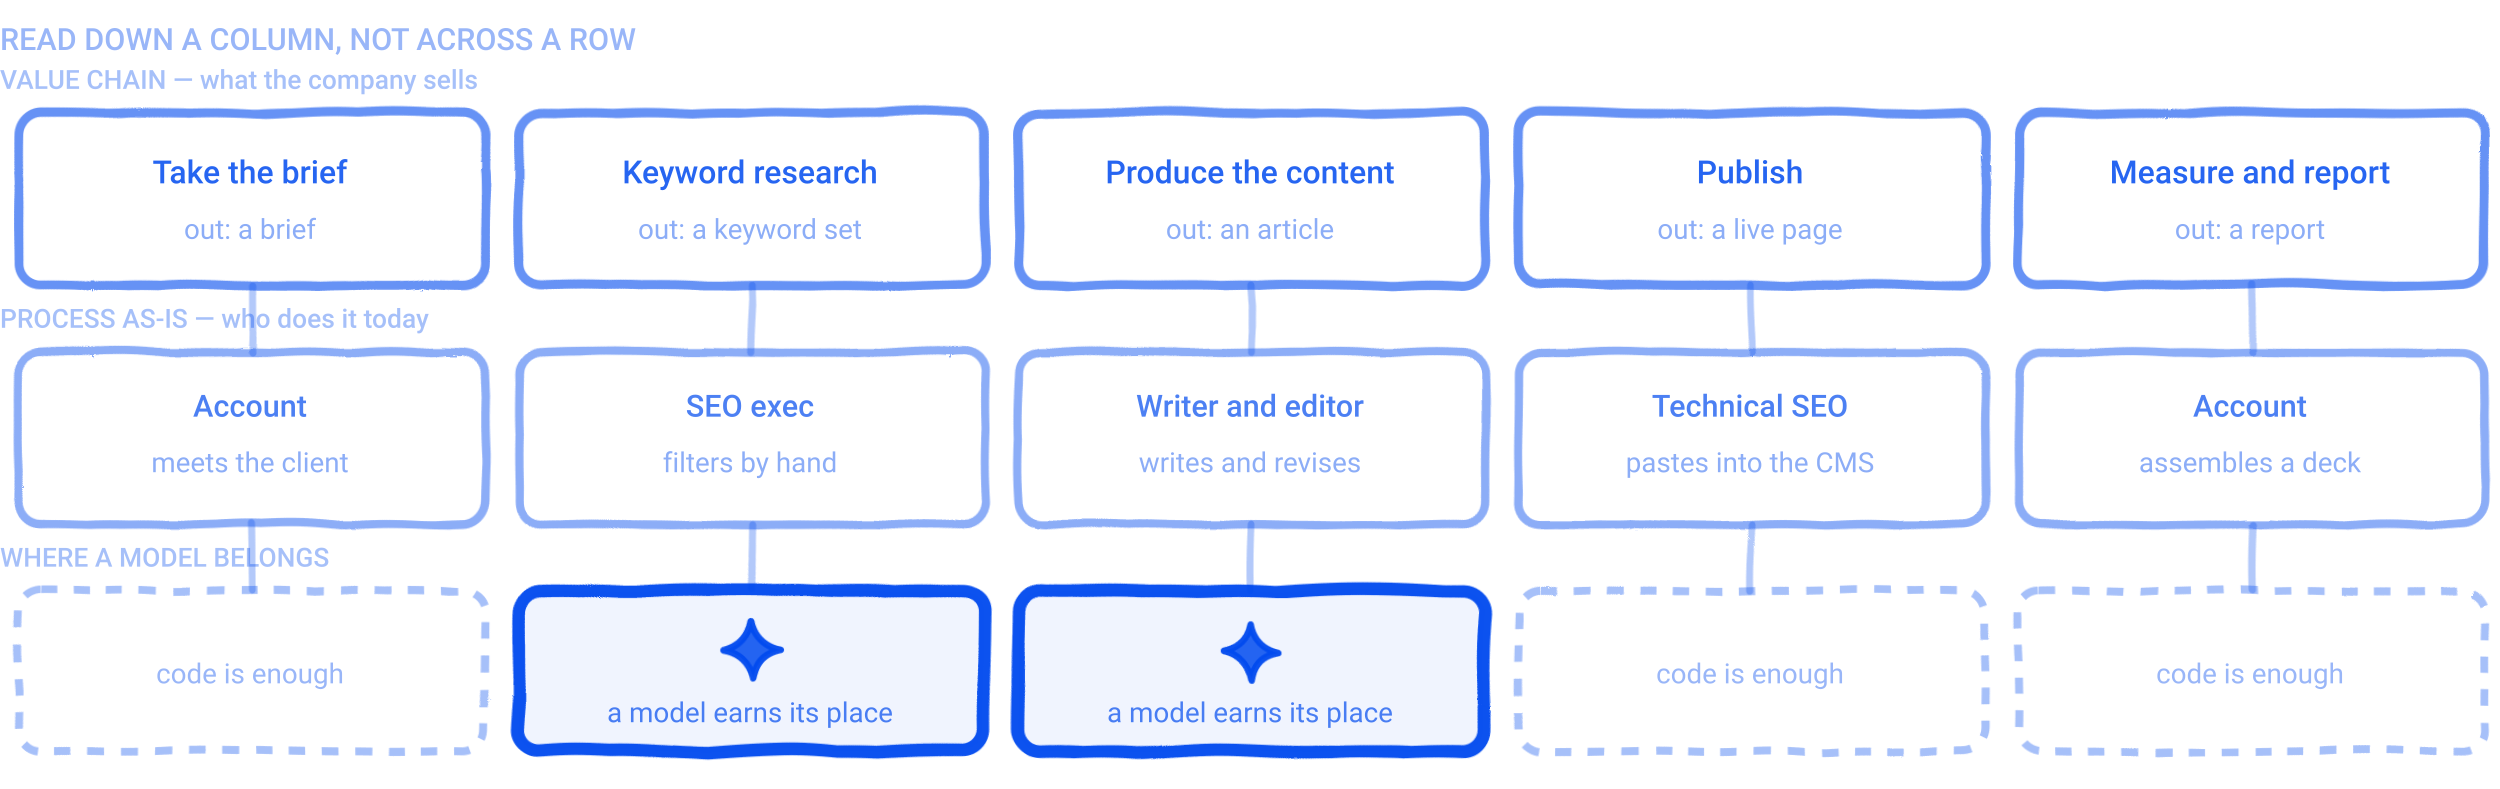
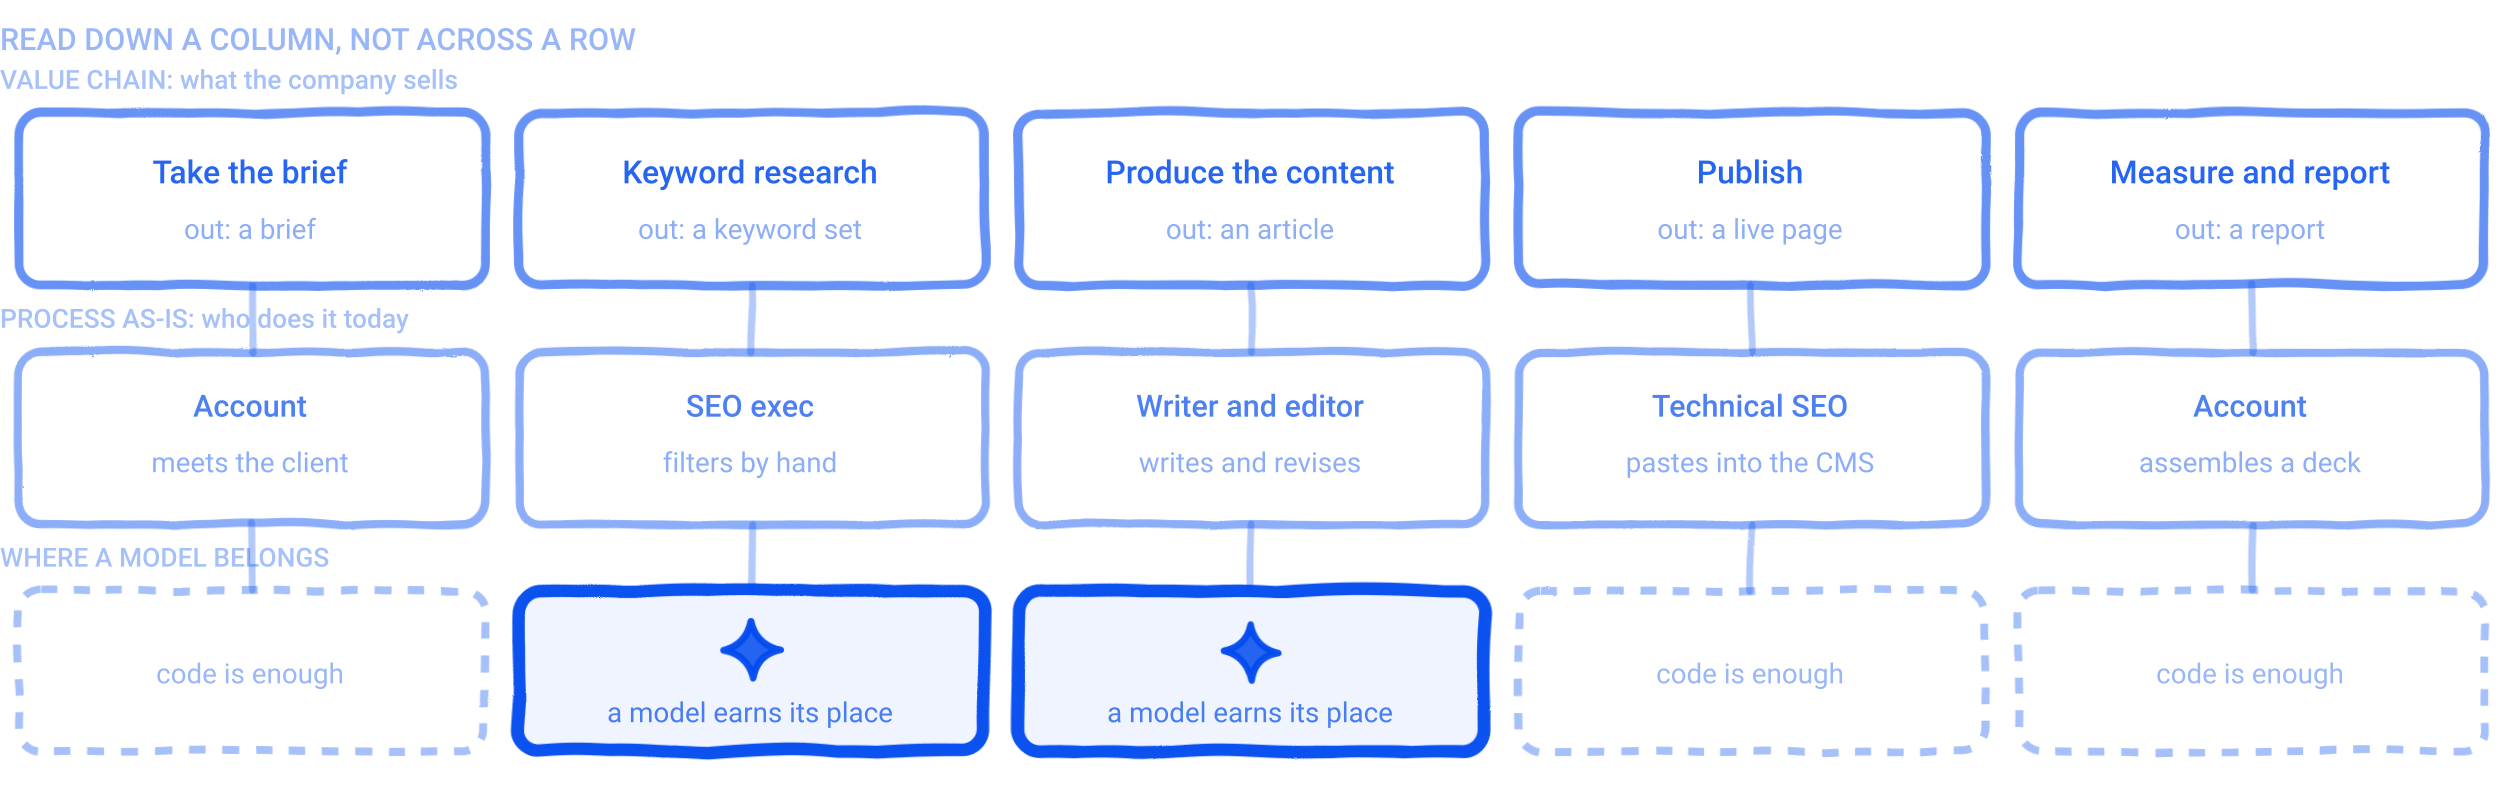
<svg xmlns="http://www.w3.org/2000/svg" viewBox="0 0 900 284" width="900" height="284" role="img" stroke-linejoin="round">
  <style>svg{color:#004AEF}</style>
  <defs>
    <filter id="rough" x="-20%" y="-20%" width="140%" height="140%">
      <feTurbulence type="turbulence" baseFrequency="0.016" numOctaves="2" seed="7" result="n" />
      <feDisplacementMap in="SourceGraphic" in2="n" scale="2.4" xChannelSelector="R" yChannelSelector="G" />
    </filter>
  </defs>
  <g filter="url(#rough)">
    <rect x="6.0" y="40.0" width="168.0" height="62.0" rx="8" fill="none" stroke="currentColor" stroke-opacity="0.60" stroke-width="3.3" />
    <path d="M90.0,102.0 L90.0,126.0" fill="none" stroke="currentColor" stroke-opacity="0.30" stroke-width="2.55" stroke-linecap="round" />
    <rect x="6.0" y="126.0" width="168.0" height="62.0" rx="8" fill="none" stroke="currentColor" stroke-opacity="0.45" stroke-width="3.0" />
    <path d="M90.0,188.0 L90.0,212.0" fill="none" stroke="currentColor" stroke-opacity="0.30" stroke-width="2.55" stroke-linecap="round" />
    <rect x="6.0" y="212.0" width="168.0" height="58.0" rx="8" fill="none" stroke="currentColor" stroke-opacity="0.35" stroke-width="2.85" stroke-dasharray="6 6" />
    <rect x="186.0" y="40.0" width="168.0" height="62.0" rx="8" fill="none" stroke="currentColor" stroke-opacity="0.60" stroke-width="3.3" />
    <path d="M270.0,102.0 L270.0,126.0" fill="none" stroke="currentColor" stroke-opacity="0.30" stroke-width="2.55" stroke-linecap="round" />
    <rect x="186.0" y="126.0" width="168.0" height="62.0" rx="8" fill="none" stroke="currentColor" stroke-opacity="0.45" stroke-width="3.0" />
    <path d="M270.0,188.0 L270.0,212.0" fill="none" stroke="currentColor" stroke-opacity="0.30" stroke-width="2.55" stroke-linecap="round" />
    <rect x="186.0" y="212.0" width="168.0" height="58.0" rx="8" fill="currentColor" fill-opacity="0.06" stroke="currentColor" stroke-opacity="0.95" stroke-width="4.5" />
    <path d="M270.0,224.0 Q271.7,232.3 280.0,234.0 Q271.7,235.7 270.0,244.0 Q268.3,235.7 260.0,234.0 Q268.3,232.3 270.0,224.0 Z" fill="currentColor" fill-opacity="0.85" stroke="currentColor" stroke-opacity="0.95" stroke-width="2.4" stroke-linejoin="round" />
    <rect x="366.0" y="40.0" width="168.0" height="62.0" rx="8" fill="none" stroke="currentColor" stroke-opacity="0.60" stroke-width="3.3" />
    <path d="M450.0,102.0 L450.0,126.0" fill="none" stroke="currentColor" stroke-opacity="0.30" stroke-width="2.55" stroke-linecap="round" />
    <rect x="366.0" y="126.0" width="168.0" height="62.0" rx="8" fill="none" stroke="currentColor" stroke-opacity="0.45" stroke-width="3.0" />
    <path d="M450.0,188.0 L450.0,212.0" fill="none" stroke="currentColor" stroke-opacity="0.30" stroke-width="2.55" stroke-linecap="round" />
    <rect x="366.0" y="212.0" width="168.0" height="58.0" rx="8" fill="currentColor" fill-opacity="0.06" stroke="currentColor" stroke-opacity="0.95" stroke-width="4.5" />
    <path d="M450.0,224.0 Q451.7,232.3 460.0,234.0 Q451.7,235.7 450.0,244.0 Q448.3,235.7 440.0,234.0 Q448.3,232.3 450.0,224.0 Z" fill="currentColor" fill-opacity="0.85" stroke="currentColor" stroke-opacity="0.95" stroke-width="2.4" stroke-linejoin="round" />
    <rect x="546.0" y="40.0" width="168.0" height="62.0" rx="8" fill="none" stroke="currentColor" stroke-opacity="0.60" stroke-width="3.3" />
    <path d="M630.0,102.0 L630.0,126.0" fill="none" stroke="currentColor" stroke-opacity="0.30" stroke-width="2.55" stroke-linecap="round" />
    <rect x="546.0" y="126.0" width="168.0" height="62.0" rx="8" fill="none" stroke="currentColor" stroke-opacity="0.45" stroke-width="3.0" />
    <path d="M630.0,188.0 L630.0,212.0" fill="none" stroke="currentColor" stroke-opacity="0.30" stroke-width="2.55" stroke-linecap="round" />
    <rect x="546.0" y="212.0" width="168.0" height="58.0" rx="8" fill="none" stroke="currentColor" stroke-opacity="0.35" stroke-width="2.85" stroke-dasharray="6 6" />
    <rect x="726.0" y="40.0" width="168.0" height="62.0" rx="8" fill="none" stroke="currentColor" stroke-opacity="0.60" stroke-width="3.3" />
    <path d="M810.0,102.0 L810.0,126.0" fill="none" stroke="currentColor" stroke-opacity="0.30" stroke-width="2.55" stroke-linecap="round" />
    <rect x="726.0" y="126.0" width="168.0" height="62.0" rx="8" fill="none" stroke="currentColor" stroke-opacity="0.45" stroke-width="3.0" />
    <path d="M810.0,188.0 L810.0,212.0" fill="none" stroke="currentColor" stroke-opacity="0.30" stroke-width="2.55" stroke-linecap="round" />
    <rect x="726.0" y="212.0" width="168.0" height="58.0" rx="8" fill="none" stroke="currentColor" stroke-opacity="0.35" stroke-width="2.85" stroke-dasharray="6 6" />
  </g>
  <text x="0.0" y="18.0" font-family="system-ui, -apple-system, Segoe UI, Roboto, Helvetica, Arial, sans-serif" font-size="11" font-weight="500" fill="currentColor" fill-opacity="0.40" text-anchor="start" xml:space="preserve">READ DOWN A COLUMN, NOT ACROSS A ROW</text>
  <text x="90.0" y="66.0" font-family="system-ui, -apple-system, Segoe UI, Roboto, Helvetica, Arial, sans-serif" font-size="11.5" font-weight="500" fill="currentColor" fill-opacity="0.85" text-anchor="middle" xml:space="preserve">Take the brief</text>
  <text x="90.0" y="86.0" font-family="system-ui, -apple-system, Segoe UI, Roboto, Helvetica, Arial, sans-serif" font-size="10" font-weight="400" fill="currentColor" fill-opacity="0.45" text-anchor="middle" xml:space="preserve">out: a brief</text>
  <text x="90.0" y="150.0" font-family="system-ui, -apple-system, Segoe UI, Roboto, Helvetica, Arial, sans-serif" font-size="11" font-weight="500" fill="currentColor" fill-opacity="0.70" text-anchor="middle" xml:space="preserve">Account</text>
  <text x="90.0" y="170.0" font-family="system-ui, -apple-system, Segoe UI, Roboto, Helvetica, Arial, sans-serif" font-size="10" font-weight="400" fill="currentColor" fill-opacity="0.45" text-anchor="middle" xml:space="preserve">meets the client</text>
  <text x="90.0" y="246.0" font-family="system-ui, -apple-system, Segoe UI, Roboto, Helvetica, Arial, sans-serif" font-size="10" font-weight="400" fill="currentColor" fill-opacity="0.40" text-anchor="middle" xml:space="preserve">code is enough</text>
  <text x="270.0" y="66.0" font-family="system-ui, -apple-system, Segoe UI, Roboto, Helvetica, Arial, sans-serif" font-size="11.5" font-weight="500" fill="currentColor" fill-opacity="0.85" text-anchor="middle" xml:space="preserve">Keyword research</text>
  <text x="270.0" y="86.0" font-family="system-ui, -apple-system, Segoe UI, Roboto, Helvetica, Arial, sans-serif" font-size="10" font-weight="400" fill="currentColor" fill-opacity="0.45" text-anchor="middle" xml:space="preserve">out: a keyword set</text>
  <text x="270.0" y="150.0" font-family="system-ui, -apple-system, Segoe UI, Roboto, Helvetica, Arial, sans-serif" font-size="11" font-weight="500" fill="currentColor" fill-opacity="0.70" text-anchor="middle" xml:space="preserve">SEO exec</text>
  <text x="270.0" y="170.0" font-family="system-ui, -apple-system, Segoe UI, Roboto, Helvetica, Arial, sans-serif" font-size="10" font-weight="400" fill="currentColor" fill-opacity="0.45" text-anchor="middle" xml:space="preserve">filters by hand</text>
  <text x="270.0" y="260.0" font-family="system-ui, -apple-system, Segoe UI, Roboto, Helvetica, Arial, sans-serif" font-size="10" font-weight="400" fill="currentColor" fill-opacity="0.70" text-anchor="middle" xml:space="preserve">a model earns its place</text>
  <text x="450.0" y="66.0" font-family="system-ui, -apple-system, Segoe UI, Roboto, Helvetica, Arial, sans-serif" font-size="11.5" font-weight="500" fill="currentColor" fill-opacity="0.85" text-anchor="middle" xml:space="preserve">Produce the content</text>
  <text x="450.0" y="86.0" font-family="system-ui, -apple-system, Segoe UI, Roboto, Helvetica, Arial, sans-serif" font-size="10" font-weight="400" fill="currentColor" fill-opacity="0.45" text-anchor="middle" xml:space="preserve">out: an article</text>
  <text x="450.0" y="150.0" font-family="system-ui, -apple-system, Segoe UI, Roboto, Helvetica, Arial, sans-serif" font-size="11" font-weight="500" fill="currentColor" fill-opacity="0.70" text-anchor="middle" xml:space="preserve">Writer and editor</text>
  <text x="450.0" y="170.0" font-family="system-ui, -apple-system, Segoe UI, Roboto, Helvetica, Arial, sans-serif" font-size="10" font-weight="400" fill="currentColor" fill-opacity="0.45" text-anchor="middle" xml:space="preserve">writes and revises</text>
  <text x="450.0" y="260.0" font-family="system-ui, -apple-system, Segoe UI, Roboto, Helvetica, Arial, sans-serif" font-size="10" font-weight="400" fill="currentColor" fill-opacity="0.70" text-anchor="middle" xml:space="preserve">a model earns its place</text>
  <text x="630.0" y="66.0" font-family="system-ui, -apple-system, Segoe UI, Roboto, Helvetica, Arial, sans-serif" font-size="11.5" font-weight="500" fill="currentColor" fill-opacity="0.85" text-anchor="middle" xml:space="preserve">Publish</text>
  <text x="630.0" y="86.0" font-family="system-ui, -apple-system, Segoe UI, Roboto, Helvetica, Arial, sans-serif" font-size="10" font-weight="400" fill="currentColor" fill-opacity="0.45" text-anchor="middle" xml:space="preserve">out: a live page</text>
  <text x="630.0" y="150.0" font-family="system-ui, -apple-system, Segoe UI, Roboto, Helvetica, Arial, sans-serif" font-size="11" font-weight="500" fill="currentColor" fill-opacity="0.70" text-anchor="middle" xml:space="preserve">Technical SEO</text>
  <text x="630.0" y="170.0" font-family="system-ui, -apple-system, Segoe UI, Roboto, Helvetica, Arial, sans-serif" font-size="10" font-weight="400" fill="currentColor" fill-opacity="0.45" text-anchor="middle" xml:space="preserve">pastes into the CMS</text>
  <text x="630.0" y="246.0" font-family="system-ui, -apple-system, Segoe UI, Roboto, Helvetica, Arial, sans-serif" font-size="10" font-weight="400" fill="currentColor" fill-opacity="0.40" text-anchor="middle" xml:space="preserve">code is enough</text>
  <text x="810.0" y="66.0" font-family="system-ui, -apple-system, Segoe UI, Roboto, Helvetica, Arial, sans-serif" font-size="11.5" font-weight="500" fill="currentColor" fill-opacity="0.85" text-anchor="middle" xml:space="preserve">Measure and report</text>
  <text x="810.0" y="86.0" font-family="system-ui, -apple-system, Segoe UI, Roboto, Helvetica, Arial, sans-serif" font-size="10" font-weight="400" fill="currentColor" fill-opacity="0.45" text-anchor="middle" xml:space="preserve">out: a report</text>
  <text x="810.0" y="150.0" font-family="system-ui, -apple-system, Segoe UI, Roboto, Helvetica, Arial, sans-serif" font-size="11" font-weight="500" fill="currentColor" fill-opacity="0.70" text-anchor="middle" xml:space="preserve">Account</text>
  <text x="810.0" y="170.0" font-family="system-ui, -apple-system, Segoe UI, Roboto, Helvetica, Arial, sans-serif" font-size="10" font-weight="400" fill="currentColor" fill-opacity="0.45" text-anchor="middle" xml:space="preserve">assembles a deck</text>
  <text x="810.0" y="246.0" font-family="system-ui, -apple-system, Segoe UI, Roboto, Helvetica, Arial, sans-serif" font-size="10" font-weight="400" fill="currentColor" fill-opacity="0.40" text-anchor="middle" xml:space="preserve">code is enough</text>
-   <text x="0.0" y="32.0" font-family="system-ui, -apple-system, Segoe UI, Roboto, Helvetica, Arial, sans-serif" font-size="9.5" font-weight="500" fill="currentColor" fill-opacity="0.35" text-anchor="start" xml:space="preserve">VALUE CHAIN — what the company sells</text>
-   <text x="0.0" y="118.0" font-family="system-ui, -apple-system, Segoe UI, Roboto, Helvetica, Arial, sans-serif" font-size="9.5" font-weight="500" fill="currentColor" fill-opacity="0.35" text-anchor="start" xml:space="preserve">PROCESS AS-IS — who does it today</text>
+   <text x="0.0" y="32.0" font-family="system-ui, -apple-system, Segoe UI, Roboto, Helvetica, Arial, sans-serif" font-size="9.5" font-weight="500" fill="currentColor" fill-opacity="0.35" text-anchor="start" xml:space="preserve">VALUE CHAIN: what the company sells</text>
+   <text x="0.0" y="118.0" font-family="system-ui, -apple-system, Segoe UI, Roboto, Helvetica, Arial, sans-serif" font-size="9.5" font-weight="500" fill="currentColor" fill-opacity="0.35" text-anchor="start" xml:space="preserve">PROCESS AS-IS: who does it today</text>
  <text x="0.0" y="204.0" font-family="system-ui, -apple-system, Segoe UI, Roboto, Helvetica, Arial, sans-serif" font-size="9.5" font-weight="500" fill="currentColor" fill-opacity="0.35" text-anchor="start" xml:space="preserve">WHERE A MODEL BELONGS</text>
</svg>
